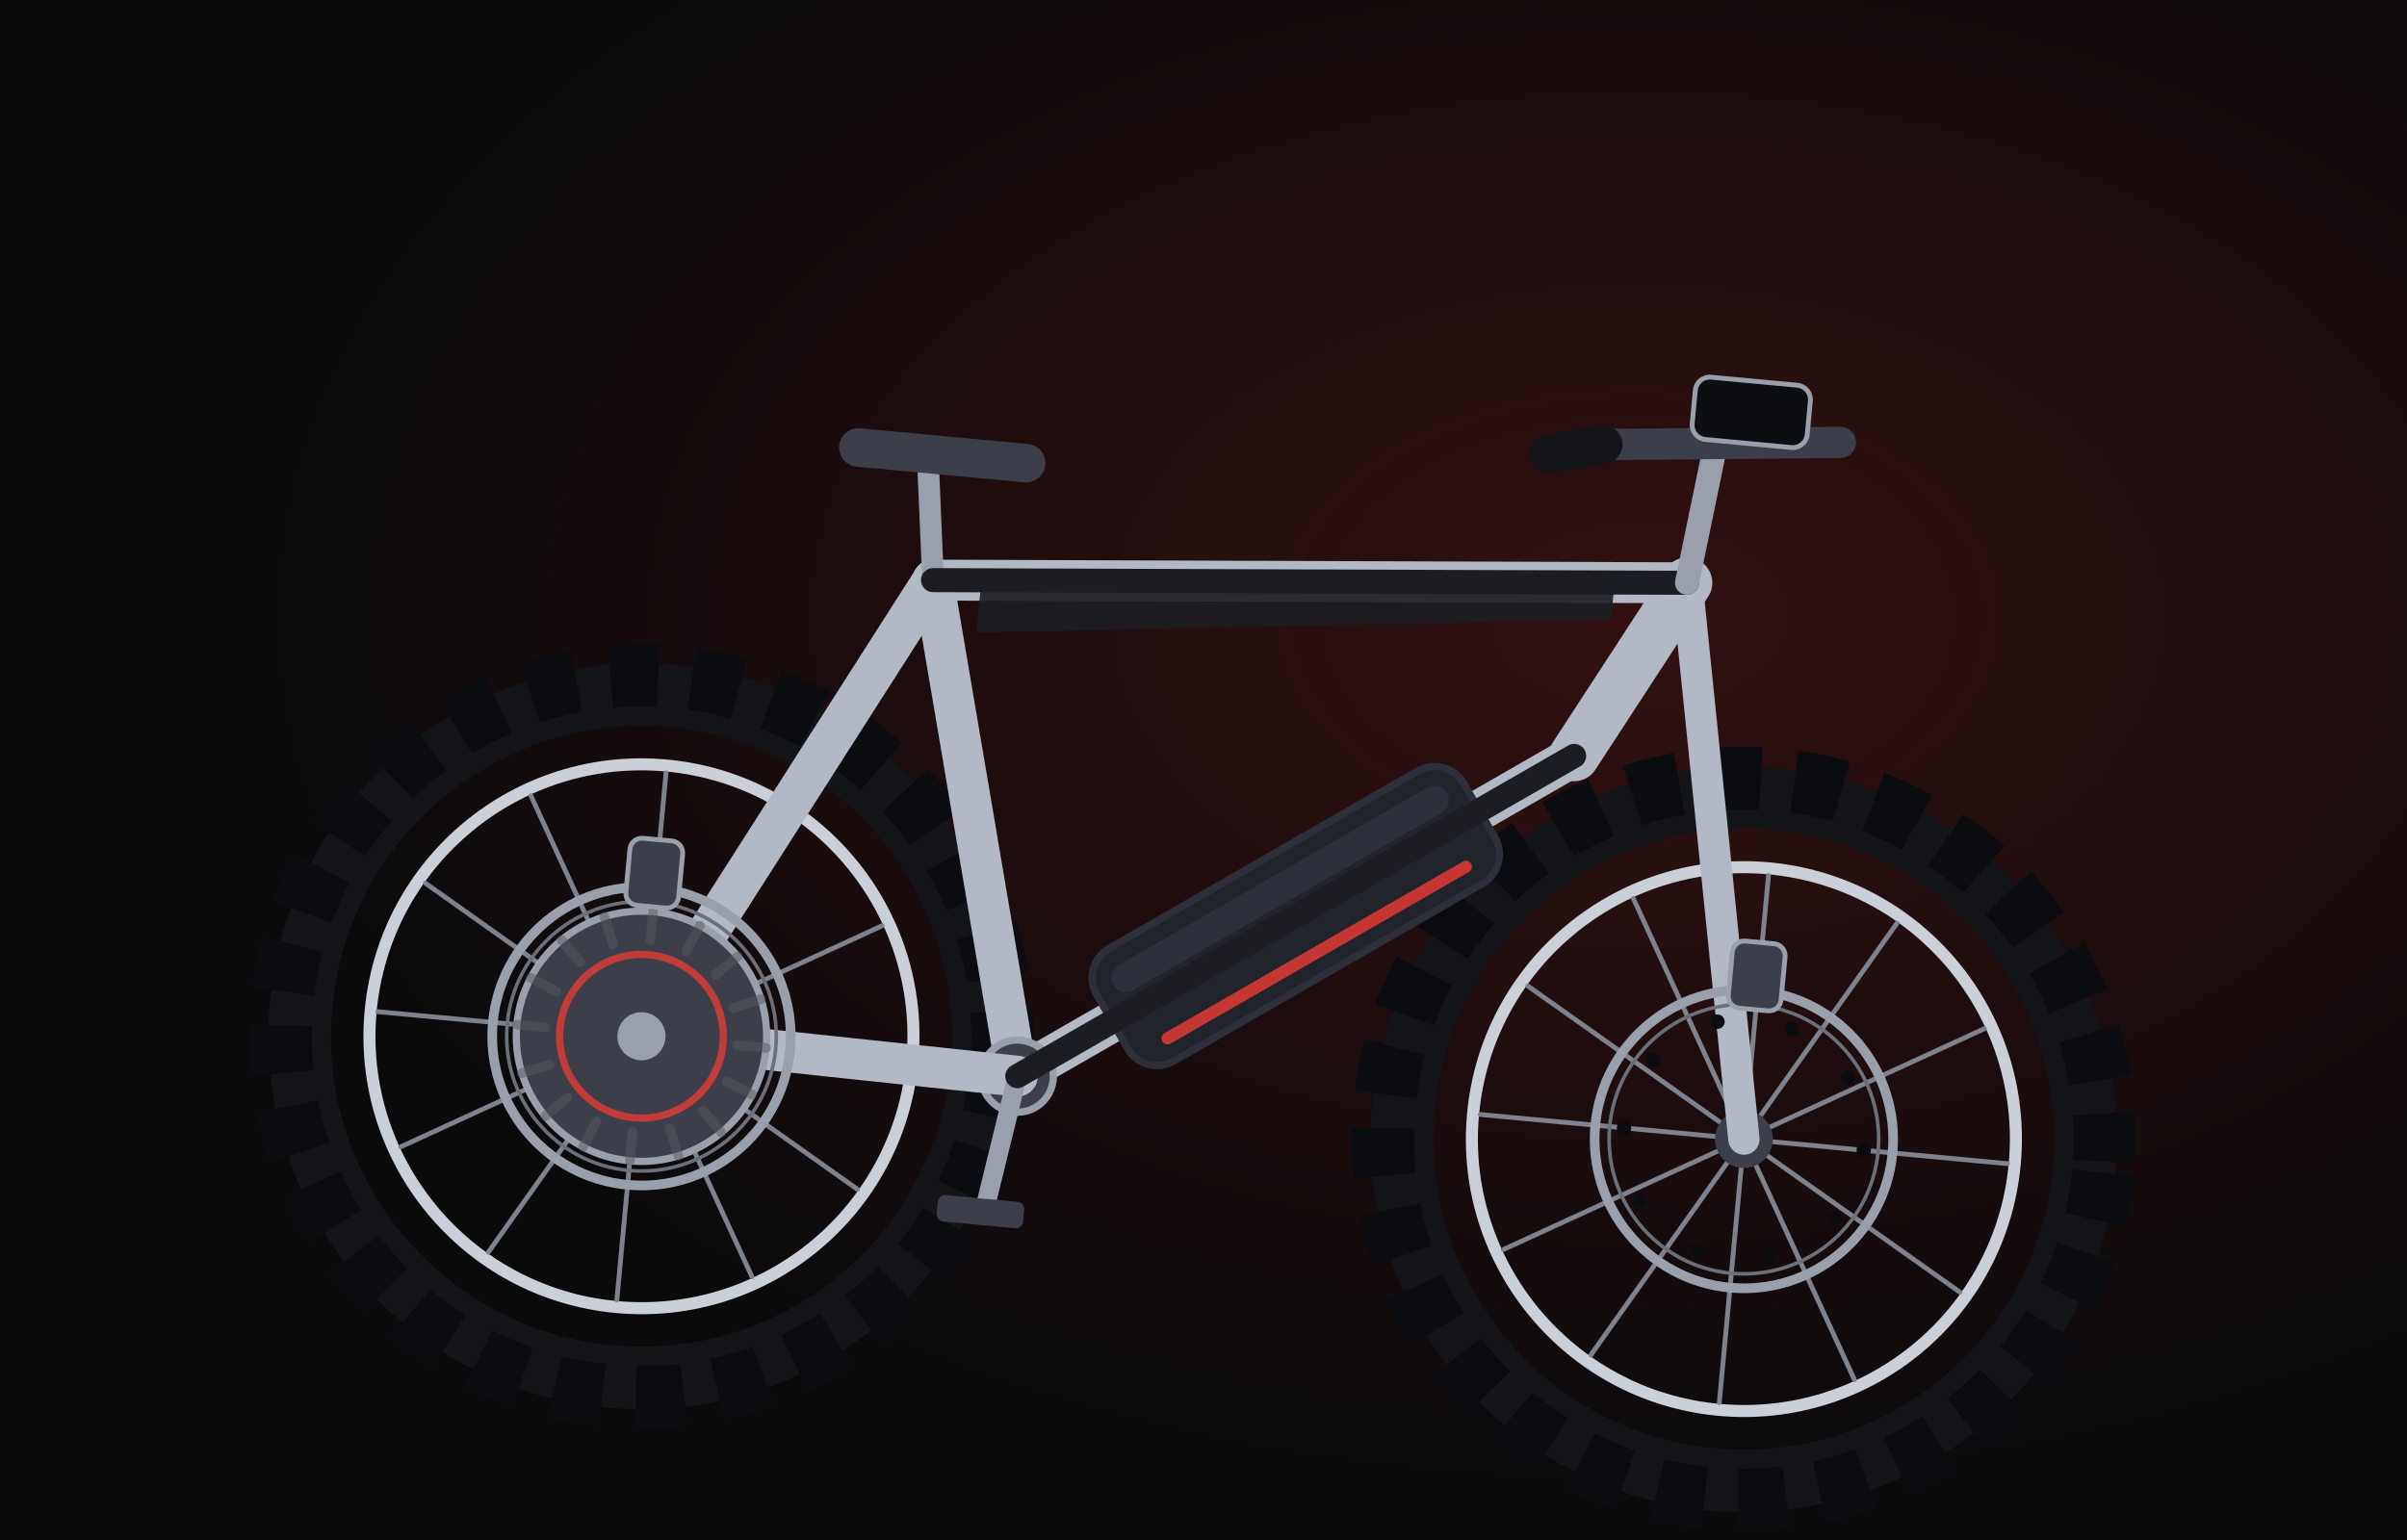
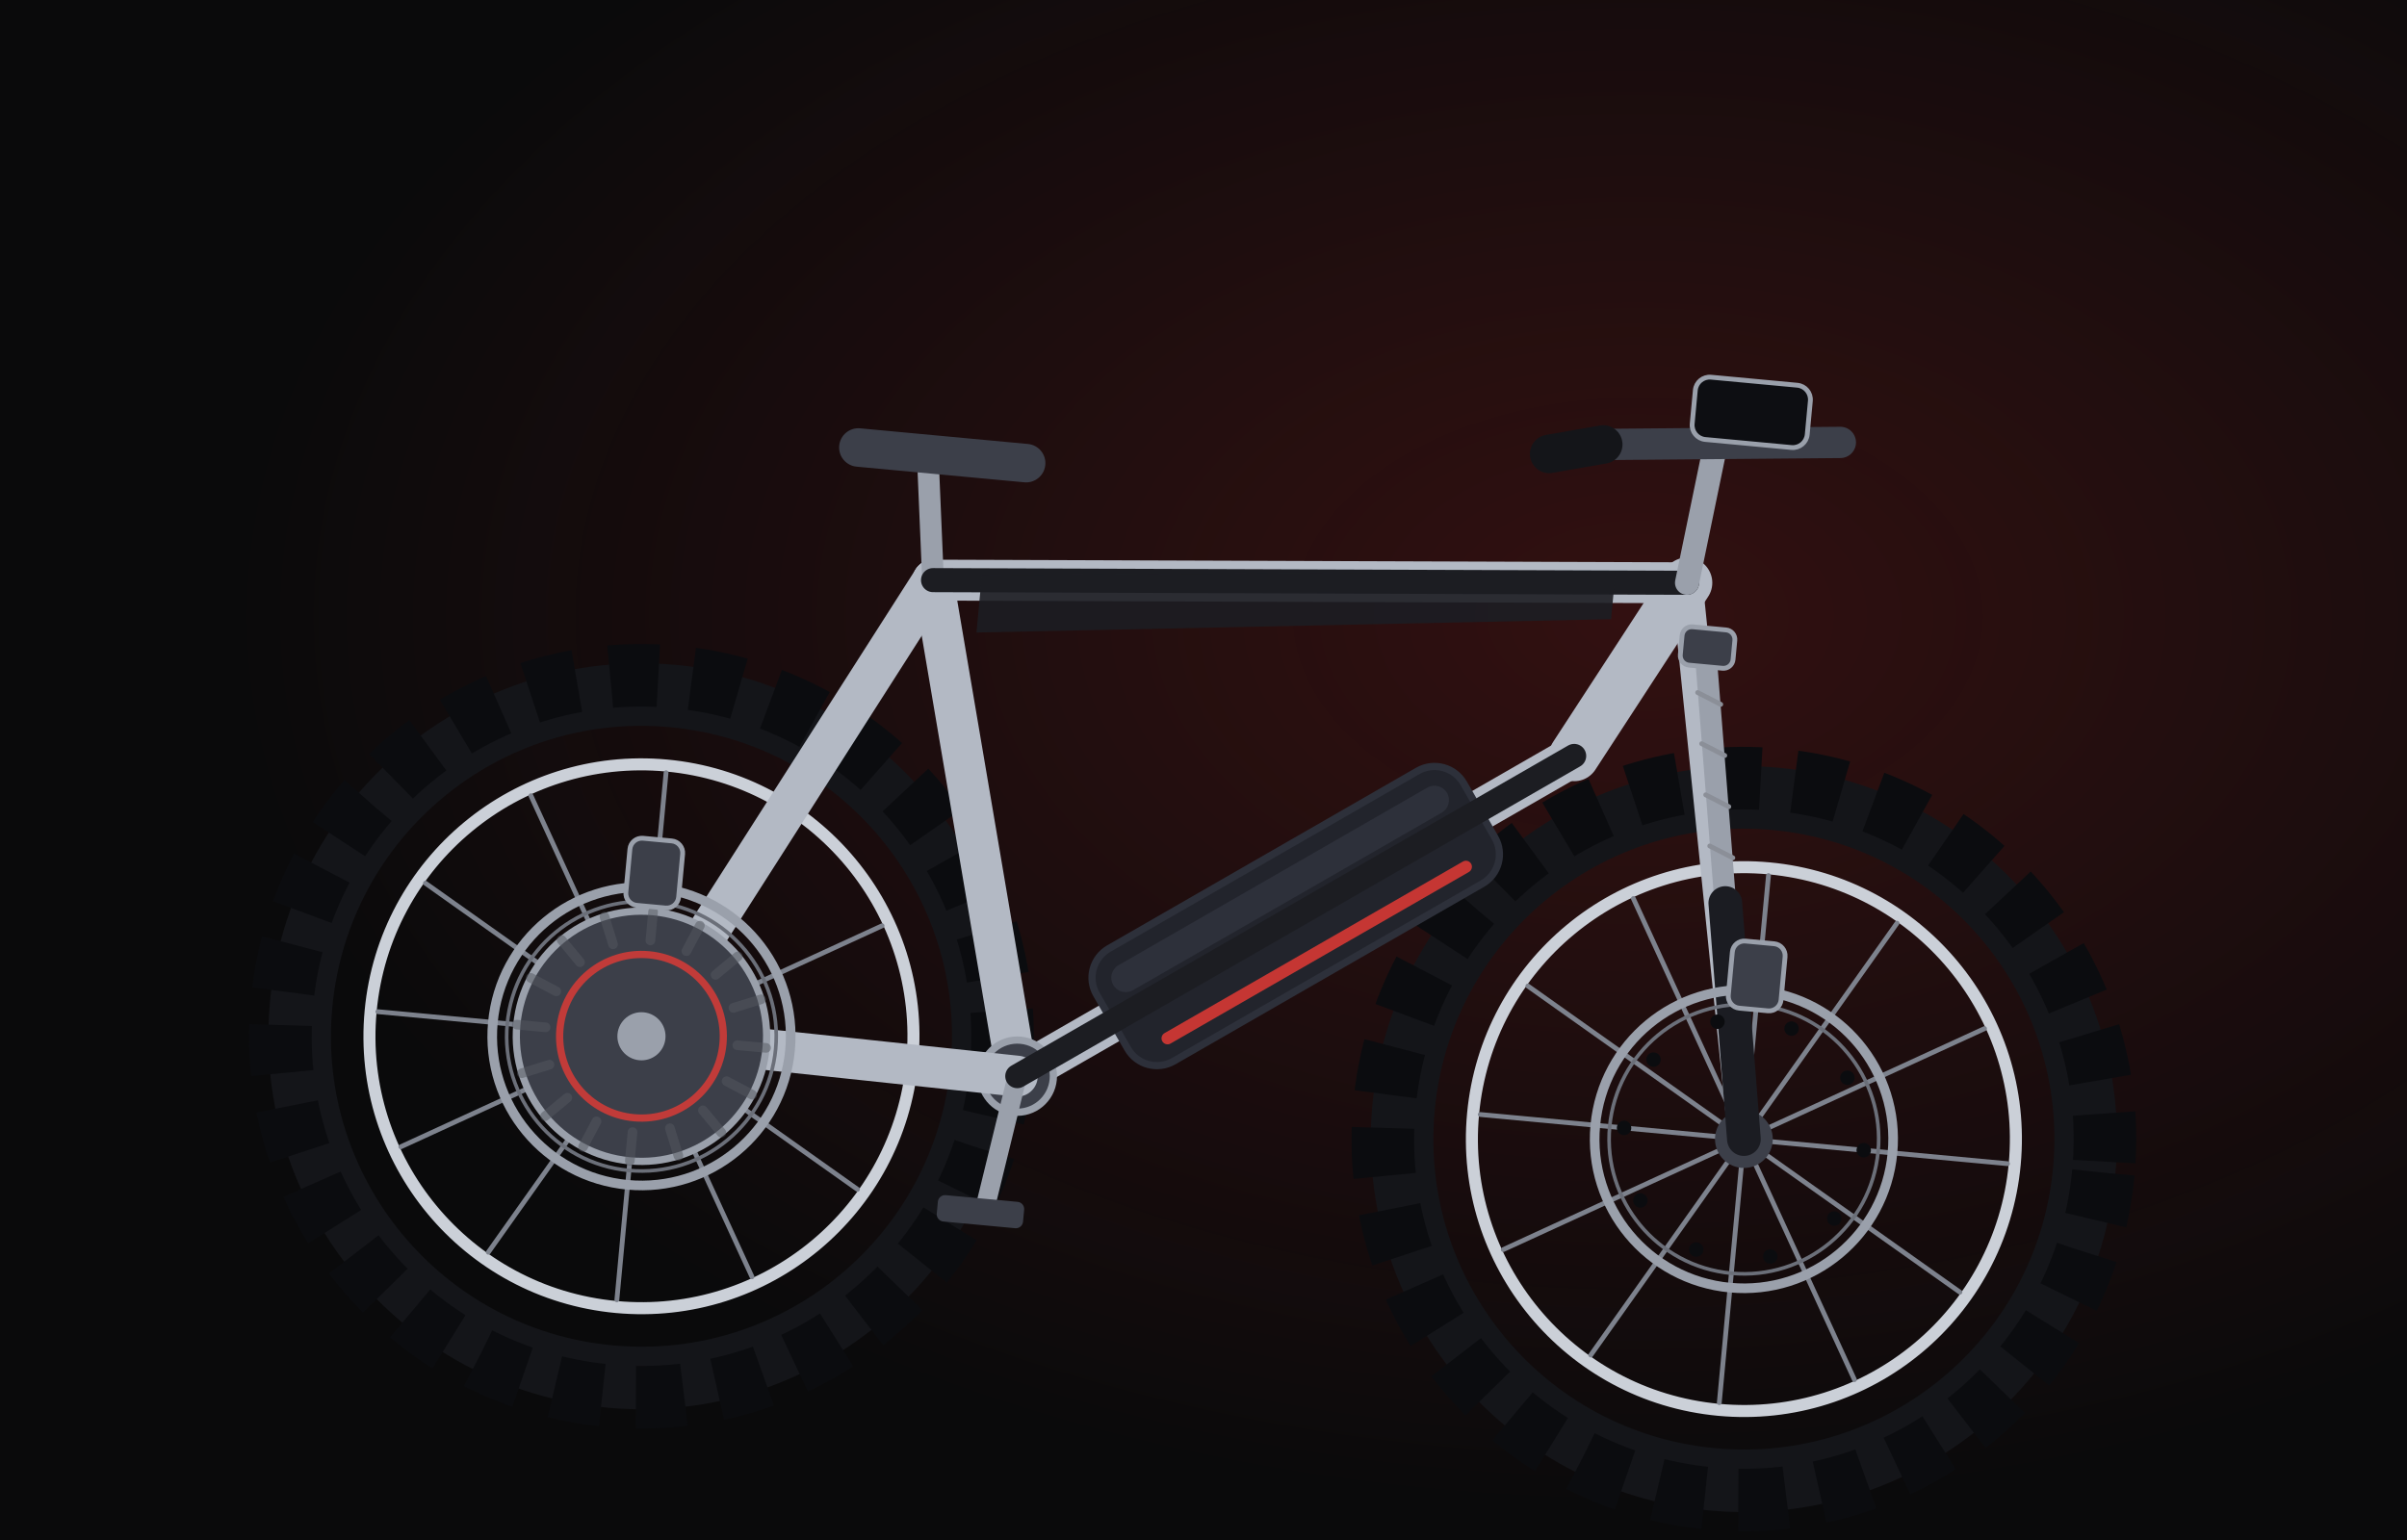
<svg xmlns="http://www.w3.org/2000/svg" viewBox="0 0 1000 640" width="1000" height="640">
  <defs>
    <radialGradient id="glow" cx="67.9%" cy="40%" r="58%">
      <stop offset="0%" stop-color="#d42a28" stop-opacity="0.20" />
      <stop offset="100%" stop-color="#d42a28" stop-opacity="0" />
    </radialGradient>
    <linearGradient id="sweep" x1="0" y1="0" x2="1" y2="0">
      <stop offset="0%" stop-color="#ffffff" stop-opacity="0" />
      <stop offset="50%" stop-color="#ffffff" stop-opacity="0.10" />
      <stop offset="55%" stop-color="#d42a28" stop-opacity="0.25" />
      <stop offset="100%" stop-color="#d42a28" stop-opacity="0" />
    </linearGradient>
  </defs>
  <rect width="1000" height="640" fill="#0a0a0b" />
  <rect width="1000" height="640" fill="url(#glow)" />
  <g transform="translate(500 350) rotate(5.33) scale(1.000) translate(-500 -350)">
    <g opacity="1.000" transform="translate(0 0.0)" />
    <g opacity="1.000" transform="translate(0 0.0)">
      <circle cx="275" cy="452" r="142" fill="none" stroke="#141519" stroke-width="26" />
      <circle cx="275" cy="452" r="113" fill="none" stroke="#cbd0d8" stroke-width="5" />
      <line x1="275" y1="452" x2="385" y2="452" stroke="#7d828d" stroke-width="2" stroke-linecap="round" />
      <line x1="275" y1="452" x2="370.263" y2="507" stroke="#7d828d" stroke-width="2" stroke-linecap="round" />
      <line x1="275" y1="452" x2="330" y2="547.263" stroke="#7d828d" stroke-width="2" stroke-linecap="round" />
      <line x1="275" y1="452" x2="275" y2="562" stroke="#7d828d" stroke-width="2" stroke-linecap="round" />
      <line x1="275" y1="452" x2="220" y2="547.263" stroke="#7d828d" stroke-width="2" stroke-linecap="round" />
      <line x1="275" y1="452" x2="179.737" y2="507" stroke="#7d828d" stroke-width="2" stroke-linecap="round" />
      <line x1="275" y1="452" x2="165" y2="452" stroke="#7d828d" stroke-width="2" stroke-linecap="round" />
      <line x1="275" y1="452" x2="179.737" y2="397" stroke="#7d828d" stroke-width="2" stroke-linecap="round" />
      <line x1="275" y1="452" x2="220" y2="356.737" stroke="#7d828d" stroke-width="2" stroke-linecap="round" />
      <line x1="275" y1="452" x2="275" y2="342" stroke="#7d828d" stroke-width="2" stroke-linecap="round" />
      <line x1="275" y1="452" x2="330" y2="356.737" stroke="#7d828d" stroke-width="2" stroke-linecap="round" />
      <line x1="275" y1="452" x2="370.263" y2="397" stroke="#7d828d" stroke-width="2" stroke-linecap="round" />
      <circle cx="275" cy="452" r="12" fill="#3c3f49" />
      <circle cx="735" cy="452" r="142" fill="none" stroke="#141519" stroke-width="26" />
      <circle cx="735" cy="452" r="113" fill="none" stroke="#cbd0d8" stroke-width="5" />
      <line x1="735" y1="452" x2="845" y2="452" stroke="#7d828d" stroke-width="2" stroke-linecap="round" />
      <line x1="735" y1="452" x2="830.263" y2="507" stroke="#7d828d" stroke-width="2" stroke-linecap="round" />
      <line x1="735" y1="452" x2="790" y2="547.263" stroke="#7d828d" stroke-width="2" stroke-linecap="round" />
      <line x1="735" y1="452" x2="735" y2="562" stroke="#7d828d" stroke-width="2" stroke-linecap="round" />
      <line x1="735" y1="452" x2="680" y2="547.263" stroke="#7d828d" stroke-width="2" stroke-linecap="round" />
      <line x1="735" y1="452" x2="639.737" y2="507" stroke="#7d828d" stroke-width="2" stroke-linecap="round" />
      <line x1="735" y1="452" x2="625" y2="452" stroke="#7d828d" stroke-width="2" stroke-linecap="round" />
      <line x1="735" y1="452" x2="639.737" y2="397" stroke="#7d828d" stroke-width="2" stroke-linecap="round" />
      <line x1="735" y1="452" x2="680" y2="356.737" stroke="#7d828d" stroke-width="2" stroke-linecap="round" />
      <line x1="735" y1="452" x2="735" y2="342" stroke="#7d828d" stroke-width="2" stroke-linecap="round" />
      <line x1="735" y1="452" x2="790" y2="356.737" stroke="#7d828d" stroke-width="2" stroke-linecap="round" />
      <line x1="735" y1="452" x2="830.263" y2="397" stroke="#7d828d" stroke-width="2" stroke-linecap="round" />
      <circle cx="735" cy="452" r="12" fill="#3c3f49" />
    </g>
    <g opacity="1.000" transform="translate(0 0.0)">
      <circle cx="275" cy="452" r="150" fill="none" stroke="#0b0c0f" stroke-width="26" stroke-dasharray="20 14" />
      <circle cx="735" cy="452" r="150" fill="none" stroke="#0b0c0f" stroke-width="26" stroke-dasharray="20 14" />
    </g>
    <g opacity="1.000" transform="translate(0 0.0)">
      <line x1="432" y1="454" x2="650" y2="300" stroke="#b3b9c4" stroke-width="17" stroke-linecap="round" />
      <line x1="378" y1="252" x2="690" y2="224" stroke="#b3b9c4" stroke-width="17" stroke-linecap="round" />
      <line x1="432" y1="454" x2="378" y2="252" stroke="#b3b9c4" stroke-width="17" stroke-linecap="round" />
      <line x1="650" y1="300" x2="690" y2="224" stroke="#b3b9c4" stroke-width="21" stroke-linecap="round" />
      <line x1="690" y1="224" x2="735" y2="452" stroke="#b3b9c4" stroke-width="13" stroke-linecap="round" />
      <circle cx="432" cy="454" r="15" fill="#3c3f49" stroke="#9aa0ab" stroke-width="3" />
      <line x1="432" y1="454" x2="275" y2="452" stroke="#b3b9c4" stroke-width="17" stroke-linecap="round" />
      <line x1="275" y1="452" x2="378" y2="252" stroke="#b3b9c4" stroke-width="17" stroke-linecap="round" />
+     </g>
+     <g opacity="1.000" transform="translate(0 0.0)">
+       <line x1="700" y1="250" x2="718.2" y2="355.04" stroke="#9aa0ab" stroke-width="9" stroke-linecap="round" />
+       <line x1="718.2" y1="355.04" x2="735" y2="452" stroke="#1b1c22" stroke-width="14" stroke-linecap="round" />
+       <rect x="690" y="242" width="22" height="16" rx="4" fill="#3c3f49" stroke="#9aa0ab" stroke-width="2" />
+       <line x1="698.64" y1="269.008" x2="708.64" y2="273.008" stroke="#8b8f98" stroke-width="2" stroke-linecap="round" />
+       <line x1="702.28" y1="290.016" x2="712.28" y2="294.016" stroke="#8b8f98" stroke-width="2" stroke-linecap="round" />
+       <line x1="705.92" y1="311.024" x2="715.92" y2="315.024" stroke="#8b8f98" stroke-width="2" stroke-linecap="round" />
+       <line x1="709.56" y1="332.032" x2="719.56" y2="336.032" stroke="#8b8f98" stroke-width="2" stroke-linecap="round" />
    </g>
    <g opacity="1.000" transform="translate(0 0.0)">
      <line x1="378" y1="252" x2="372" y2="208" stroke="#9aa0ab" stroke-width="9" stroke-linecap="round" />
      <rect x="334" y="192" width="86" height="16" rx="8" fill="#3c3f49" />
    </g>
    <g opacity="1.000" transform="translate(0 0.0)">
      <circle cx="735" cy="452" r="62" fill="none" stroke="#9aa0ab" stroke-width="4" />
      <circle cx="735" cy="452" r="56" fill="none" stroke="#6b6f79" stroke-width="1.5" />
      <circle cx="785" cy="452" r="3" fill="#0b0c0f" />
      <circle cx="775.451" cy="481.389" r="3" fill="#0b0c0f" />
      <circle cx="750.451" cy="499.553" r="3" fill="#0b0c0f" />
      <circle cx="719.549" cy="499.553" r="3" fill="#0b0c0f" />
      <circle cx="694.549" cy="481.389" r="3" fill="#0b0c0f" />
      <circle cx="685" cy="452" r="3" fill="#0b0c0f" />
      <circle cx="694.549" cy="422.611" r="3" fill="#0b0c0f" />
      <circle cx="719.549" cy="404.447" r="3" fill="#0b0c0f" />
      <circle cx="750.451" cy="404.447" r="3" fill="#0b0c0f" />
      <circle cx="775.451" cy="422.611" r="3" fill="#0b0c0f" />
      <circle cx="275" cy="452" r="62" fill="none" stroke="#9aa0ab" stroke-width="4" />
      <circle cx="275" cy="452" r="56" fill="none" stroke="#6b6f79" stroke-width="1.5" />
      <circle cx="325" cy="452" r="3" fill="#0b0c0f" />
      <circle cx="315.451" cy="481.389" r="3" fill="#0b0c0f" />
      <circle cx="290.451" cy="499.553" r="3" fill="#0b0c0f" />
      <circle cx="259.549" cy="499.553" r="3" fill="#0b0c0f" />
      <circle cx="234.549" cy="481.389" r="3" fill="#0b0c0f" />
      <circle cx="225" cy="452" r="3" fill="#0b0c0f" />
      <circle cx="234.549" cy="422.611" r="3" fill="#0b0c0f" />
      <circle cx="259.549" cy="404.447" r="3" fill="#0b0c0f" />
      <circle cx="290.451" cy="404.447" r="3" fill="#0b0c0f" />
      <circle cx="315.451" cy="422.611" r="3" fill="#0b0c0f" />
    </g>
    <g opacity="1.000" transform="translate(0 0.0)">
      <g transform="translate(541 377) rotate(-35.23823)">
        <rect x="-88" y="-27" width="176" height="54" rx="14" fill="#22242c" stroke="#2d303a" stroke-width="3" />
        <rect x="-80" y="-19" width="160" height="12" rx="6" fill="#2d303a" />
        <rect x="-74" y="15" width="148" height="5" rx="2.5" fill="#e23a34" opacity="0.85" />
      </g>
    </g>
    <g opacity="1.000" transform="translate(0 0.0)">
      <circle cx="275" cy="452" r="52" fill="#3c3f49" stroke="#9aa0ab" stroke-width="3" />
      <line x1="315" y1="452" x2="327" y2="452" stroke="#54586180" stroke-width="4" stroke-linecap="round" />
      <line x1="311.955" y1="467.307" x2="323.042" y2="471.9" stroke="#54586180" stroke-width="4" stroke-linecap="round" />
      <line x1="303.284" y1="480.284" x2="311.77" y2="488.77" stroke="#54586180" stroke-width="4" stroke-linecap="round" />
      <line x1="290.307" y1="488.955" x2="294.9" y2="500.042" stroke="#54586180" stroke-width="4" stroke-linecap="round" />
      <line x1="275" y1="492" x2="275" y2="504" stroke="#54586180" stroke-width="4" stroke-linecap="round" />
      <line x1="259.693" y1="488.955" x2="255.1" y2="500.042" stroke="#54586180" stroke-width="4" stroke-linecap="round" />
      <line x1="246.716" y1="480.284" x2="238.23" y2="488.77" stroke="#54586180" stroke-width="4" stroke-linecap="round" />
      <line x1="238.045" y1="467.307" x2="226.958" y2="471.9" stroke="#54586180" stroke-width="4" stroke-linecap="round" />
      <line x1="235" y1="452" x2="223" y2="452" stroke="#54586180" stroke-width="4" stroke-linecap="round" />
      <line x1="238.045" y1="436.693" x2="226.958" y2="432.1" stroke="#54586180" stroke-width="4" stroke-linecap="round" />
      <line x1="246.716" y1="423.716" x2="238.23" y2="415.23" stroke="#54586180" stroke-width="4" stroke-linecap="round" />
      <line x1="259.693" y1="415.045" x2="255.1" y2="403.958" stroke="#54586180" stroke-width="4" stroke-linecap="round" />
      <line x1="275" y1="412" x2="275" y2="400" stroke="#54586180" stroke-width="4" stroke-linecap="round" />
      <line x1="290.307" y1="415.045" x2="294.9" y2="403.958" stroke="#54586180" stroke-width="4" stroke-linecap="round" />
      <line x1="303.284" y1="423.716" x2="311.77" y2="415.23" stroke="#54586180" stroke-width="4" stroke-linecap="round" />
      <line x1="311.955" y1="436.693" x2="323.042" y2="432.1" stroke="#54586180" stroke-width="4" stroke-linecap="round" />
      <circle cx="275" cy="452" r="34" fill="none" stroke="#e23a34" stroke-width="3" opacity="0.8" />
      <circle cx="275" cy="452" r="10" fill="#9aa0ab" />
    </g>
    <g opacity="1.000" transform="translate(0 0.0)">
      <line x1="432" y1="454" x2="424" y2="508" stroke="#9aa0ab" stroke-width="8" stroke-linecap="round" />
      <rect x="404" y="506" width="36" height="11" rx="3" fill="#3c3f49" />
    </g>
    <g opacity="1.000" transform="translate(0 0.0)">
      <rect x="723" y="370" width="22" height="28" rx="5" fill="#3c3f49" stroke="#9aa0ab" stroke-width="2" />
      <rect x="263" y="370" width="22" height="28" rx="5" fill="#3c3f49" stroke="#9aa0ab" stroke-width="2" />
    </g>
    <g opacity="1.000" transform="translate(0 0.0)">
      <line x1="432" y1="454" x2="650" y2="300" stroke="#1c1d22" stroke-width="10" stroke-linecap="round" />
      <line x1="378" y1="252" x2="690" y2="224" stroke="#1c1d22" stroke-width="10" stroke-linecap="round" />
      <path d="M398 248 L660 222 L660 242 L398 272 Z" fill="#1c1d22" opacity="0.9" />
    </g>
    <g opacity="1.000" transform="translate(0 0.0)" />
    <g opacity="1.000" transform="translate(0 0.0)" />
    <g opacity="1.000" transform="translate(0 0.0)">
      <line x1="690" y1="224" x2="696" y2="170" stroke="#9aa0ab" stroke-width="10" stroke-linecap="round" />
      <line x1="650" y1="170" x2="748" y2="160" stroke="#3c3f49" stroke-width="13" stroke-linecap="round" />
      <line x1="650" y1="170" x2="628" y2="176" stroke="#141519" stroke-width="16" stroke-linecap="round" />
      <rect x="686" y="138" width="48" height="26" rx="6" fill="#0d0e12" stroke="#9aa0ab" stroke-width="2" />
    </g>
  </g>
  <g transform="translate(1248 0) skewX(-12)">
    <rect x="-90" y="-100" width="180" height="840" fill="url(#sweep)" />
  </g>
</svg>
